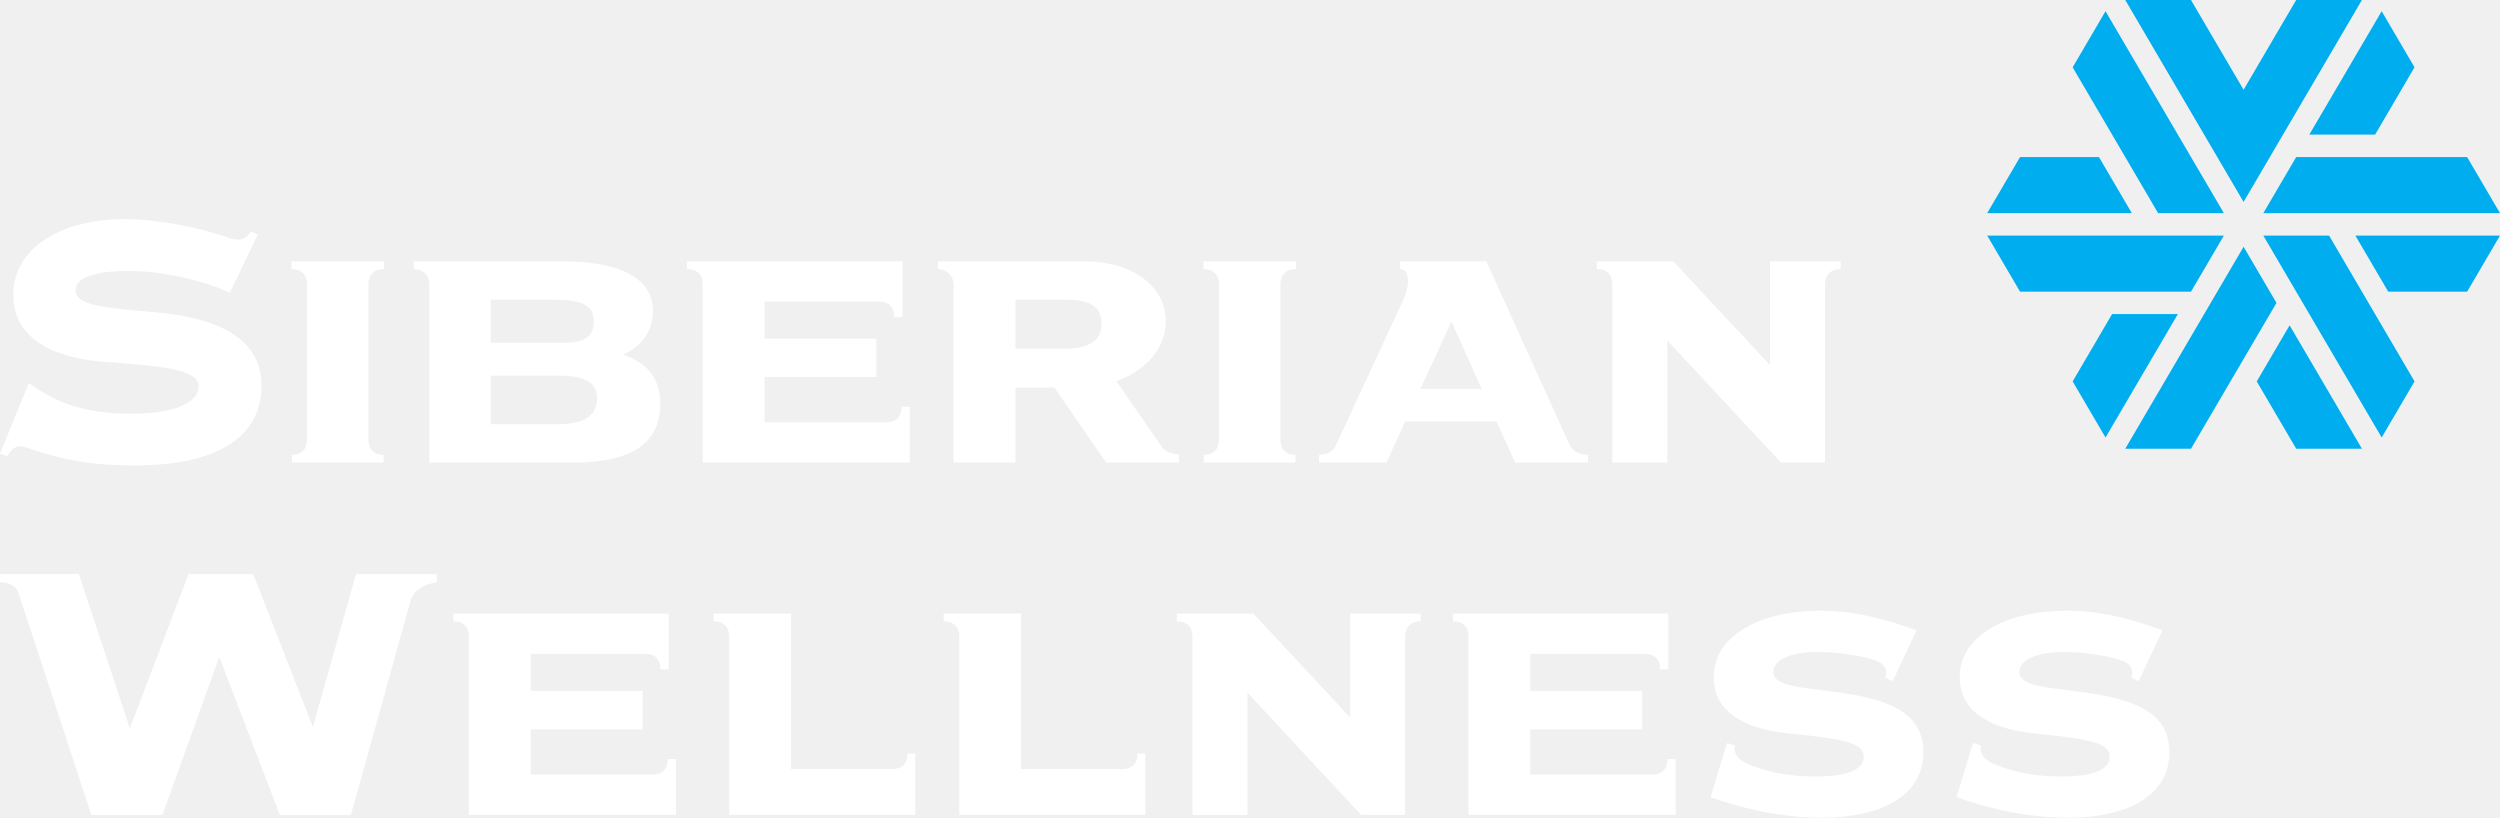
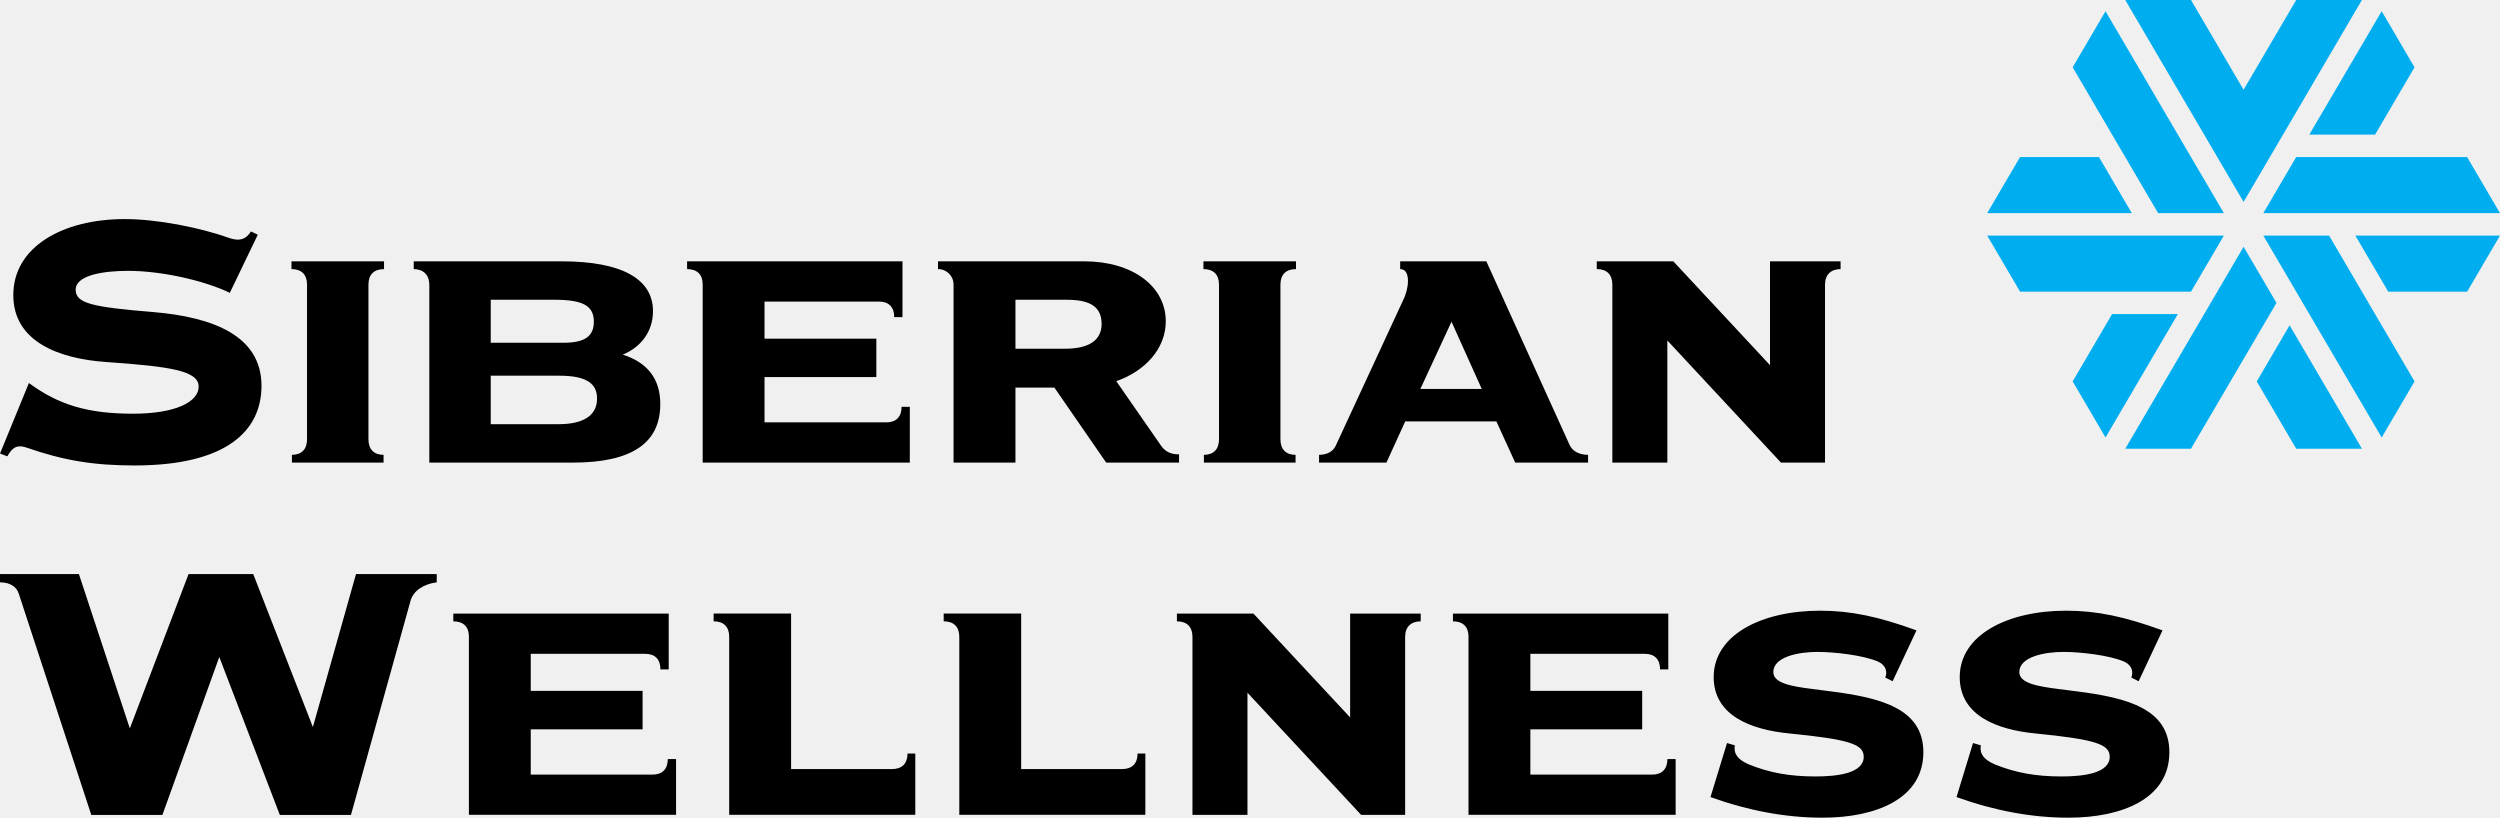
<svg xmlns="http://www.w3.org/2000/svg" width="210mm" height="68.686mm" viewBox="0 0 210 68.686" version="1.1" id="svg1">
  <defs id="defs1">
    <linearGradient id="paint0_linear_2404_4267" x1="157" y1="11.5" x2="147.5" y2="27" gradientUnits="userSpaceOnUse" gradientTransform="matrix(2.692311,0,0,2.692311,-220.7695,-35.00001)">
      <stop stop-color="#FAD9BC" id="stop3" offset="0" style="stop-color:#d8bc7b;stop-opacity:1;" />
      <stop offset="1" stop-color="#D2914C" id="stop4" />
    </linearGradient>
  </defs>
  <g id="layer1">
-     <path fill-rule="evenodd" clip-rule="evenodd" d="m 124.468,32.672 -2.541,-5.649 -2.617,5.649 z m 8.93,5.534 v 0.653 h -6.12 l -1.58,-3.459 h -7.66 l -1.578,3.459 h -5.659 v -0.653 c 0.654,0 1.155,-0.27 1.384,-0.73 l 5.659,-12.22 c 0.272,-0.538 0.425,-1.153 0.425,-1.653 0,-0.653 -0.232,-0.999 -0.654,-0.999 v -0.653 h 7.237 l 7.005,15.447 c 0.232,0.5 0.808,0.807 1.54,0.807 z M 85.298,29.291 h 4.195 c 2.003,0 3.042,-0.731 3.042,-2.075 0,-1.422 -0.923,-2.036 -2.927,-2.036 h -4.31 z m 13.742,8.876 v 0.692 h -6.12 l -4.351,-6.302 h -3.271 v 6.302 H 80.099 V 23.911 c 0,-0.731 -0.576,-1.307 -1.308,-1.307 v -0.653 h 12.282 c 4.079,0 6.852,2.113 6.852,5.034 0,2.305 -1.734,4.188 -4.157,5.034 l 3.734,5.379 c 0.385,0.577 0.883,0.768 1.54,0.768 z M 50.152,33.479 c 0,-1.268 -0.886,-1.921 -3.194,-1.921 h -5.736 v 4.073 h 5.697 c 2.04,0 3.233,-0.692 3.233,-2.152 z m -8.93,-4.688 h 6.121 c 1.77,0 2.54,-0.538 2.54,-1.768 0,-1.345 -0.923,-1.844 -3.31,-1.844 h -5.351 z m 14.242,5.149 c 0,3.304 -2.423,4.919 -7.351,4.919 H 36.063 V 23.911 c 0,-0.807 -0.501,-1.306 -1.309,-1.306 v -0.653 h 12.435 c 5.082,0 7.662,1.498 7.662,4.188 0,1.729 -1.039,3.036 -2.542,3.651 2.078,0.653 3.155,2.036 3.155,4.15 z m -30.943,4.265 c 0.808,0 1.27,-0.461 1.27,-1.307 V 23.911 c 0,-0.846 -0.462,-1.307 -1.309,-1.307 v -0.653 h 7.777 v 0.653 c -0.847,0 -1.309,0.461 -1.309,1.307 v 12.988 c 0,0.846 0.462,1.307 1.27,1.307 v 0.653 H 24.521 Z M 76.424,34.171 v 4.688 H 59.024 V 23.873 c 0,-0.807 -0.463,-1.268 -1.308,-1.268 v -0.653 h 18.092 v 4.688 h -0.692 c 0,-0.846 -0.463,-1.306 -1.271,-1.306 h -9.625 v 3.112 h 9.393 v 3.228 h -9.393 v 3.804 h 10.242 c 0.808,0 1.271,-0.461 1.271,-1.307 z m 24.702,4.035 c 0.808,0 1.271,-0.461 1.271,-1.307 V 23.911 c 0,-0.846 -0.463,-1.307 -1.308,-1.307 v -0.653 h 7.775 v 0.653 c -0.848,0 -1.308,0.461 -1.308,1.307 v 12.988 c 0,0.846 0.46,1.307 1.271,1.307 v 0.653 h -7.7 z m 53.483,-16.254 v 0.653 c -0.808,0 -1.308,0.461 -1.308,1.307 v 14.948 h -3.697 l -9.547,-10.26 v 10.26 h -4.62 V 23.911 c 0,-0.846 -0.46,-1.307 -1.308,-1.307 v -0.653 h 6.429 l 8.123,8.723 V 21.951 Z M 36.686,48.223 v 0.692 c -1.156,0.154 -1.965,0.732 -2.197,1.539 L 29.48,68.456 H 23.506 L 18.42,55.186 13.641,68.456 H 7.669 L 1.58,49.878 C 1.387,49.262 0.809,48.916 3.1544563e-4,48.916 V 48.224 H 6.628 L 10.906,61.186 15.838,48.224 h 5.434 l 5.01,12.847 3.622,-12.847 z m 20.103,15.535 v 4.688 H 39.387 V 53.461 c 0,-0.807 -0.462,-1.268 -1.309,-1.268 v -0.653 h 18.094 v 4.688 h -0.695 c 0,-0.846 -0.46,-1.306 -1.268,-1.306 h -9.626 v 3.112 h 9.394 v 3.228 h -9.394 v 3.804 h 10.24 c 0.81,0 1.271,-0.461 1.271,-1.307 h 0.695 z m 4.464,-10.26 c 0,-0.846 -0.46,-1.307 -1.308,-1.307 v -0.653 h 6.507 v 13.065 h 8.47 c 0.846,0 1.308,-0.461 1.308,-1.307 h 0.654 v 5.149 H 61.253 Z m 19.328,0 c 0,-0.846 -0.463,-1.307 -1.311,-1.307 v -0.653 h 6.507 v 13.065 h 8.47 c 0.846,0 1.308,-0.461 1.308,-1.307 h 0.654 v 5.149 H 80.581 Z M 119.339,51.539 v 0.653 c -0.808,0 -1.308,0.461 -1.308,1.307 V 68.447 h -3.697 l -9.547,-10.26 v 10.26 h -4.62 V 53.5 c 0,-0.846 -0.461,-1.307 -1.308,-1.307 v -0.653 h 6.429 l 8.123,8.723 v -8.723 h 5.928 z m 21.415,12.219 v 4.688 H 123.354 V 53.461 c 0,-0.807 -0.463,-1.268 -1.308,-1.268 v -0.653 h 18.092 v 4.688 h -0.692 c 0,-0.846 -0.463,-1.306 -1.271,-1.306 h -9.625 v 3.112 h 9.393 v 3.228 h -9.393 v 3.804 h 10.242 c 0.808,0 1.271,-0.461 1.271,-1.307 h 0.692 z m 12.985,-5.689 c 4.278,0.538 7.824,1.462 7.824,5.116 0,3.886 -3.931,5.5 -8.478,5.5 -3.045,0 -6.206,-0.577 -9.404,-1.731 l 1.389,-4.539 0.654,0.192 c -0.116,0.731 0.27,1.193 1.117,1.577 1.772,0.731 3.505,1.038 5.665,1.038 1.85,0 4.046,-0.27 4.046,-1.654 0,-1.076 -1.273,-1.461 -6.281,-1.962 -3.123,-0.307 -6.322,-1.461 -6.322,-4.731 0,-3.538 4.009,-5.577 8.941,-5.577 2.582,0 4.932,0.501 8.093,1.655 l -2.003,4.27 -0.617,-0.308 c 0.191,-0.462 0.071,-1.039 -0.617,-1.347 -1.273,-0.538 -3.662,-0.807 -5.088,-0.807 -1.618,0 -3.699,0.423 -3.699,1.692 0,0.923 1.465,1.192 3.277,1.423 z m 20.664,0 c 4.278,0.538 7.824,1.462 7.824,5.116 0,3.886 -3.931,5.5 -8.478,5.5 -3.045,0 -6.203,-0.577 -9.402,-1.731 l 1.387,-4.539 0.654,0.192 c -0.116,0.731 0.27,1.193 1.117,1.577 1.774,0.731 3.508,1.038 5.665,1.038 1.85,0 4.047,-0.27 4.047,-1.654 0,-1.076 -1.271,-1.461 -6.281,-1.962 -3.12,-0.307 -6.319,-1.461 -6.319,-4.731 0,-3.538 4.006,-5.577 8.939,-5.577 2.582,0 4.935,0.501 8.093,1.655 l -2.003,4.27 -0.617,-0.308 c 0.191,-0.462 0.071,-1.039 -0.617,-1.347 -1.273,-0.538 -3.662,-0.807 -5.089,-0.807 -1.618,0 -3.699,0.423 -3.699,1.692 0,0.923 1.465,1.192 3.276,1.423 z M 12.871,26.213 c 5.048,0.423 9.094,2 9.094,6.193 0,3.808 -2.967,6.693 -10.674,6.693 -3.43,0 -5.973,-0.423 -9.056,-1.5 -0.771,-0.269 -1.195,-0.041 -1.619,0.732 L 0,38.098 2.428,32.174 c 2.504,1.846 4.971,2.577 8.747,2.577 3.584,0 5.511,-1 5.511,-2.27 0,-1.346 -2.351,-1.692 -7.823,-2.077 -3.815,-0.269 -7.746,-1.654 -7.746,-5.616 0,-4.039 4.123,-6.385 9.364,-6.385 2.698,0 6.281,0.693 8.863,1.616 0.848,0.27 1.349,0.041 1.734,-0.577 l 0.578,0.27 -2.351,4.885 c -2.158,-1.038 -5.742,-1.846 -8.555,-1.846 -2.12,0 -4.393,0.385 -4.393,1.577 0,1.154 1.349,1.462 6.513,1.885 z" fill="#131413" id="path1" style="stroke-width:2.692;fill:#ffffff;fill-opacity:1" />
+     <path fill-rule="evenodd" clip-rule="evenodd" d="m 124.468,32.672 -2.541,-5.649 -2.617,5.649 z m 8.93,5.534 v 0.653 h -6.12 l -1.58,-3.459 h -7.66 l -1.578,3.459 h -5.659 v -0.653 c 0.654,0 1.155,-0.27 1.384,-0.73 l 5.659,-12.22 c 0.272,-0.538 0.425,-1.153 0.425,-1.653 0,-0.653 -0.232,-0.999 -0.654,-0.999 v -0.653 h 7.237 l 7.005,15.447 c 0.232,0.5 0.808,0.807 1.54,0.807 z M 85.298,29.291 h 4.195 c 2.003,0 3.042,-0.731 3.042,-2.075 0,-1.422 -0.923,-2.036 -2.927,-2.036 h -4.31 z m 13.742,8.876 v 0.692 h -6.12 l -4.351,-6.302 h -3.271 v 6.302 H 80.099 V 23.911 c 0,-0.731 -0.576,-1.307 -1.308,-1.307 v -0.653 h 12.282 c 4.079,0 6.852,2.113 6.852,5.034 0,2.305 -1.734,4.188 -4.157,5.034 l 3.734,5.379 c 0.385,0.577 0.883,0.768 1.54,0.768 z M 50.152,33.479 c 0,-1.268 -0.886,-1.921 -3.194,-1.921 h -5.736 v 4.073 h 5.697 c 2.04,0 3.233,-0.692 3.233,-2.152 z m -8.93,-4.688 h 6.121 c 1.77,0 2.54,-0.538 2.54,-1.768 0,-1.345 -0.923,-1.844 -3.31,-1.844 h -5.351 z m 14.242,5.149 c 0,3.304 -2.423,4.919 -7.351,4.919 H 36.063 V 23.911 c 0,-0.807 -0.501,-1.306 -1.309,-1.306 v -0.653 h 12.435 c 5.082,0 7.662,1.498 7.662,4.188 0,1.729 -1.039,3.036 -2.542,3.651 2.078,0.653 3.155,2.036 3.155,4.15 z m -30.943,4.265 c 0.808,0 1.27,-0.461 1.27,-1.307 V 23.911 c 0,-0.846 -0.462,-1.307 -1.309,-1.307 v -0.653 h 7.777 v 0.653 c -0.847,0 -1.309,0.461 -1.309,1.307 v 12.988 c 0,0.846 0.462,1.307 1.27,1.307 v 0.653 H 24.521 Z M 76.424,34.171 v 4.688 H 59.024 V 23.873 c 0,-0.807 -0.463,-1.268 -1.308,-1.268 v -0.653 h 18.092 v 4.688 h -0.692 c 0,-0.846 -0.463,-1.306 -1.271,-1.306 h -9.625 v 3.112 h 9.393 v 3.228 h -9.393 v 3.804 h 10.242 c 0.808,0 1.271,-0.461 1.271,-1.307 z m 24.702,4.035 c 0.808,0 1.271,-0.461 1.271,-1.307 V 23.911 c 0,-0.846 -0.463,-1.307 -1.308,-1.307 v -0.653 h 7.775 v 0.653 c -0.848,0 -1.308,0.461 -1.308,1.307 v 12.988 c 0,0.846 0.46,1.307 1.271,1.307 v 0.653 h -7.7 z m 53.483,-16.254 v 0.653 c -0.808,0 -1.308,0.461 -1.308,1.307 v 14.948 h -3.697 l -9.547,-10.26 v 10.26 h -4.62 V 23.911 c 0,-0.846 -0.46,-1.307 -1.308,-1.307 v -0.653 h 6.429 l 8.123,8.723 V 21.951 Z M 36.686,48.223 v 0.692 c -1.156,0.154 -1.965,0.732 -2.197,1.539 L 29.48,68.456 H 23.506 L 18.42,55.186 13.641,68.456 H 7.669 L 1.58,49.878 C 1.387,49.262 0.809,48.916 3.1544563e-4,48.916 V 48.224 H 6.628 L 10.906,61.186 15.838,48.224 h 5.434 l 5.01,12.847 3.622,-12.847 z m 20.103,15.535 v 4.688 H 39.387 V 53.461 c 0,-0.807 -0.462,-1.268 -1.309,-1.268 v -0.653 h 18.094 v 4.688 h -0.695 c 0,-0.846 -0.46,-1.306 -1.268,-1.306 h -9.626 v 3.112 h 9.394 v 3.228 h -9.394 v 3.804 h 10.24 c 0.81,0 1.271,-0.461 1.271,-1.307 h 0.695 z m 4.464,-10.26 c 0,-0.846 -0.46,-1.307 -1.308,-1.307 v -0.653 h 6.507 v 13.065 h 8.47 c 0.846,0 1.308,-0.461 1.308,-1.307 h 0.654 v 5.149 H 61.253 Z m 19.328,0 c 0,-0.846 -0.463,-1.307 -1.311,-1.307 v -0.653 h 6.507 v 13.065 h 8.47 c 0.846,0 1.308,-0.461 1.308,-1.307 h 0.654 v 5.149 H 80.581 Z M 119.339,51.539 v 0.653 c -0.808,0 -1.308,0.461 -1.308,1.307 V 68.447 h -3.697 l -9.547,-10.26 v 10.26 h -4.62 V 53.5 c 0,-0.846 -0.461,-1.307 -1.308,-1.307 v -0.653 h 6.429 l 8.123,8.723 v -8.723 h 5.928 z m 21.415,12.219 v 4.688 H 123.354 V 53.461 c 0,-0.807 -0.463,-1.268 -1.308,-1.268 v -0.653 h 18.092 v 4.688 h -0.692 c 0,-0.846 -0.463,-1.306 -1.271,-1.306 h -9.625 v 3.112 h 9.393 v 3.228 h -9.393 v 3.804 h 10.242 c 0.808,0 1.271,-0.461 1.271,-1.307 h 0.692 z m 12.985,-5.689 c 4.278,0.538 7.824,1.462 7.824,5.116 0,3.886 -3.931,5.5 -8.478,5.5 -3.045,0 -6.206,-0.577 -9.404,-1.731 l 1.389,-4.539 0.654,0.192 c -0.116,0.731 0.27,1.193 1.117,1.577 1.772,0.731 3.505,1.038 5.665,1.038 1.85,0 4.046,-0.27 4.046,-1.654 0,-1.076 -1.273,-1.461 -6.281,-1.962 -3.123,-0.307 -6.322,-1.461 -6.322,-4.731 0,-3.538 4.009,-5.577 8.941,-5.577 2.582,0 4.932,0.501 8.093,1.655 l -2.003,4.27 -0.617,-0.308 c 0.191,-0.462 0.071,-1.039 -0.617,-1.347 -1.273,-0.538 -3.662,-0.807 -5.088,-0.807 -1.618,0 -3.699,0.423 -3.699,1.692 0,0.923 1.465,1.192 3.277,1.423 z m 20.664,0 c 4.278,0.538 7.824,1.462 7.824,5.116 0,3.886 -3.931,5.5 -8.478,5.5 -3.045,0 -6.203,-0.577 -9.402,-1.731 l 1.387,-4.539 0.654,0.192 c -0.116,0.731 0.27,1.193 1.117,1.577 1.774,0.731 3.508,1.038 5.665,1.038 1.85,0 4.047,-0.27 4.047,-1.654 0,-1.076 -1.271,-1.461 -6.281,-1.962 -3.12,-0.307 -6.319,-1.461 -6.319,-4.731 0,-3.538 4.006,-5.577 8.939,-5.577 2.582,0 4.935,0.501 8.093,1.655 l -2.003,4.27 -0.617,-0.308 c 0.191,-0.462 0.071,-1.039 -0.617,-1.347 -1.273,-0.538 -3.662,-0.807 -5.089,-0.807 -1.618,0 -3.699,0.423 -3.699,1.692 0,0.923 1.465,1.192 3.276,1.423 z M 12.871,26.213 c 5.048,0.423 9.094,2 9.094,6.193 0,3.808 -2.967,6.693 -10.674,6.693 -3.43,0 -5.973,-0.423 -9.056,-1.5 -0.771,-0.269 -1.195,-0.041 -1.619,0.732 L 0,38.098 2.428,32.174 c 2.504,1.846 4.971,2.577 8.747,2.577 3.584,0 5.511,-1 5.511,-2.27 0,-1.346 -2.351,-1.692 -7.823,-2.077 -3.815,-0.269 -7.746,-1.654 -7.746,-5.616 0,-4.039 4.123,-6.385 9.364,-6.385 2.698,0 6.281,0.693 8.863,1.616 0.848,0.27 1.349,0.041 1.734,-0.577 l 0.578,0.27 -2.351,4.885 c -2.158,-1.038 -5.742,-1.846 -8.555,-1.846 -2.12,0 -4.393,0.385 -4.393,1.577 0,1.154 1.349,1.462 6.513,1.885 z" fill="#131413" id="path1" style="stroke-width:2.692;fill:currentColor;fill-opacity:1" />
    <path fill-rule="evenodd" clip-rule="evenodd" d="m 186.806,19.788 -2.762,4.712 h -14.358 l -2.762,-4.712 z m -10.495,-6.596 2.762,4.712 h -12.15 l 2.762,-4.712 z m 23.197,-1.885 h -5.525 l 6.077,-10.365 2.76,4.712 z m -11.046,9.423 2.762,4.712 -7.18,12.25 h -5.522 z m -11.047,5.654 h 5.525 l -6.077,10.366 -2.76,-4.712 z m 9.391,-8.481 h -5.525 l -7.178,-12.25 2.76,-4.711 z m 2.76,14.135 2.762,-4.712 6.074,10.366 h -5.522 z m 0.552,-12.25 h 5.525 l 7.178,12.25 -2.76,4.712 z m 0,-1.884 2.762,-4.712 h 14.358 L 210,17.904 Z m 7.732,1.884 H 210 l -2.762,4.712 h -6.626 z M 198.401,0 188.461,16.961 178.521,0 H 184.043 L 188.461,7.539 192.879,0 Z" fill="url(#paint0_linear_2404_4267)" id="path2" style="fill:#00aeef;stroke-width:2.692;fill-opacity:1" />
  </g>
</svg>
